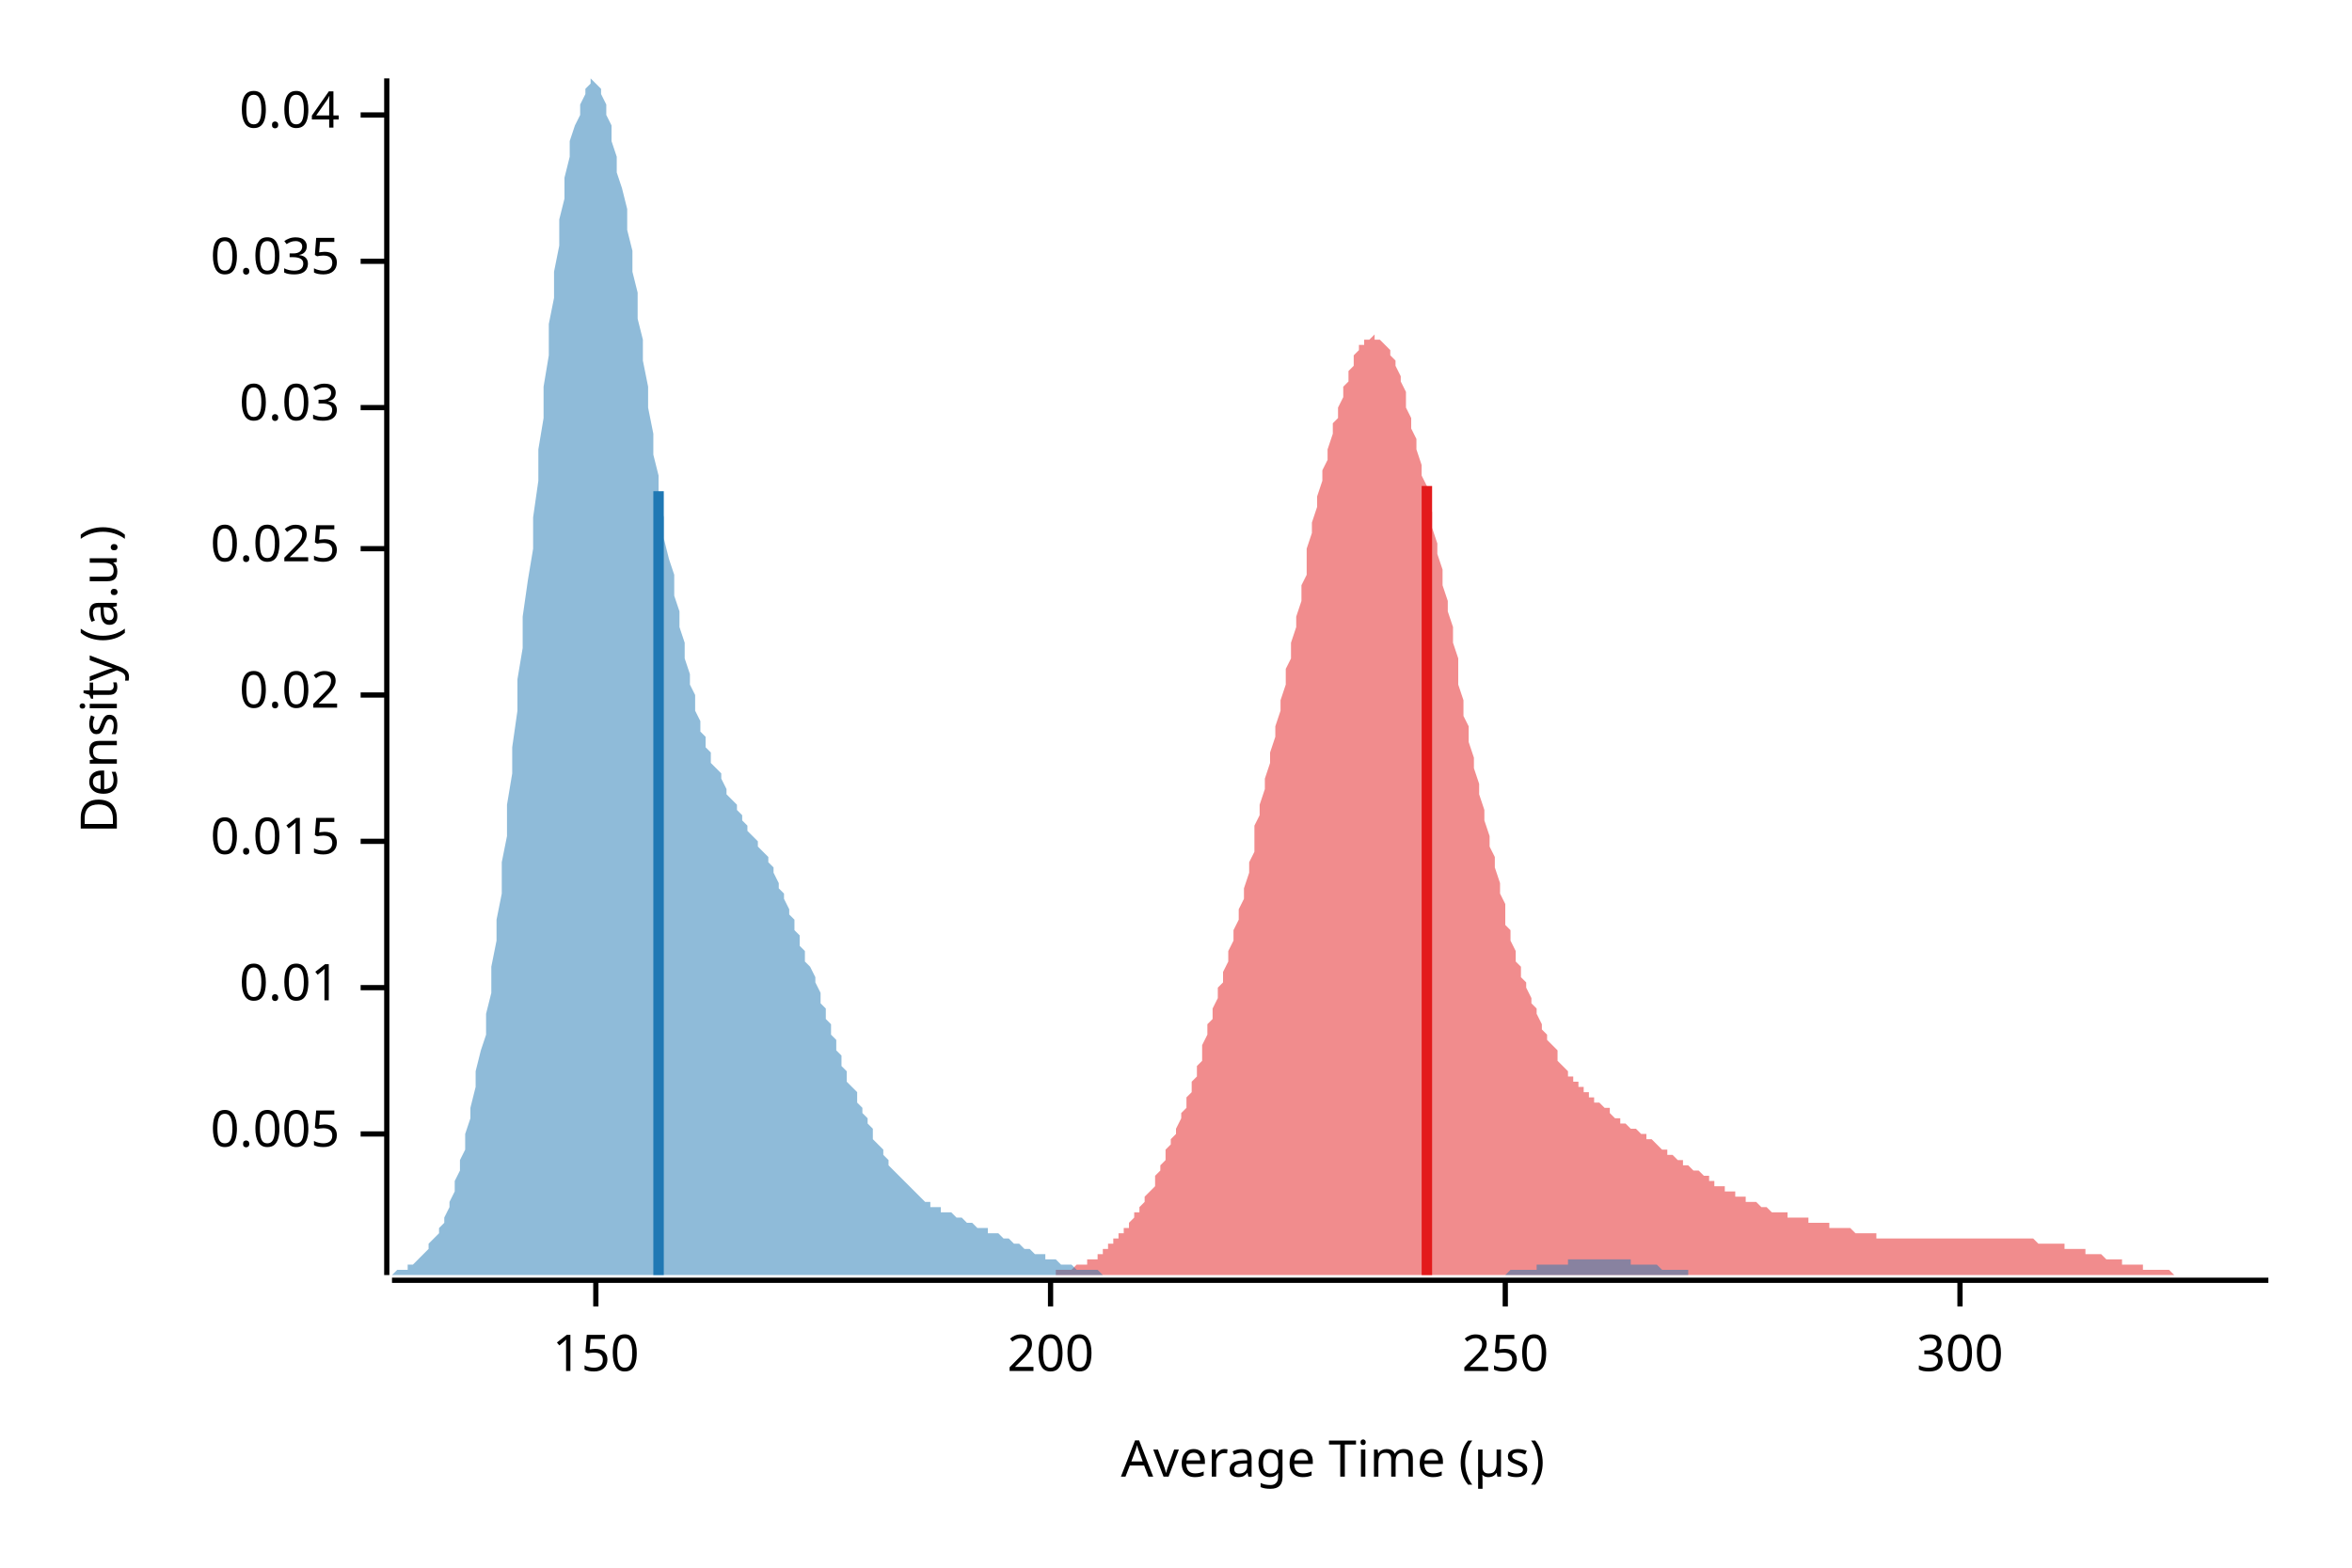
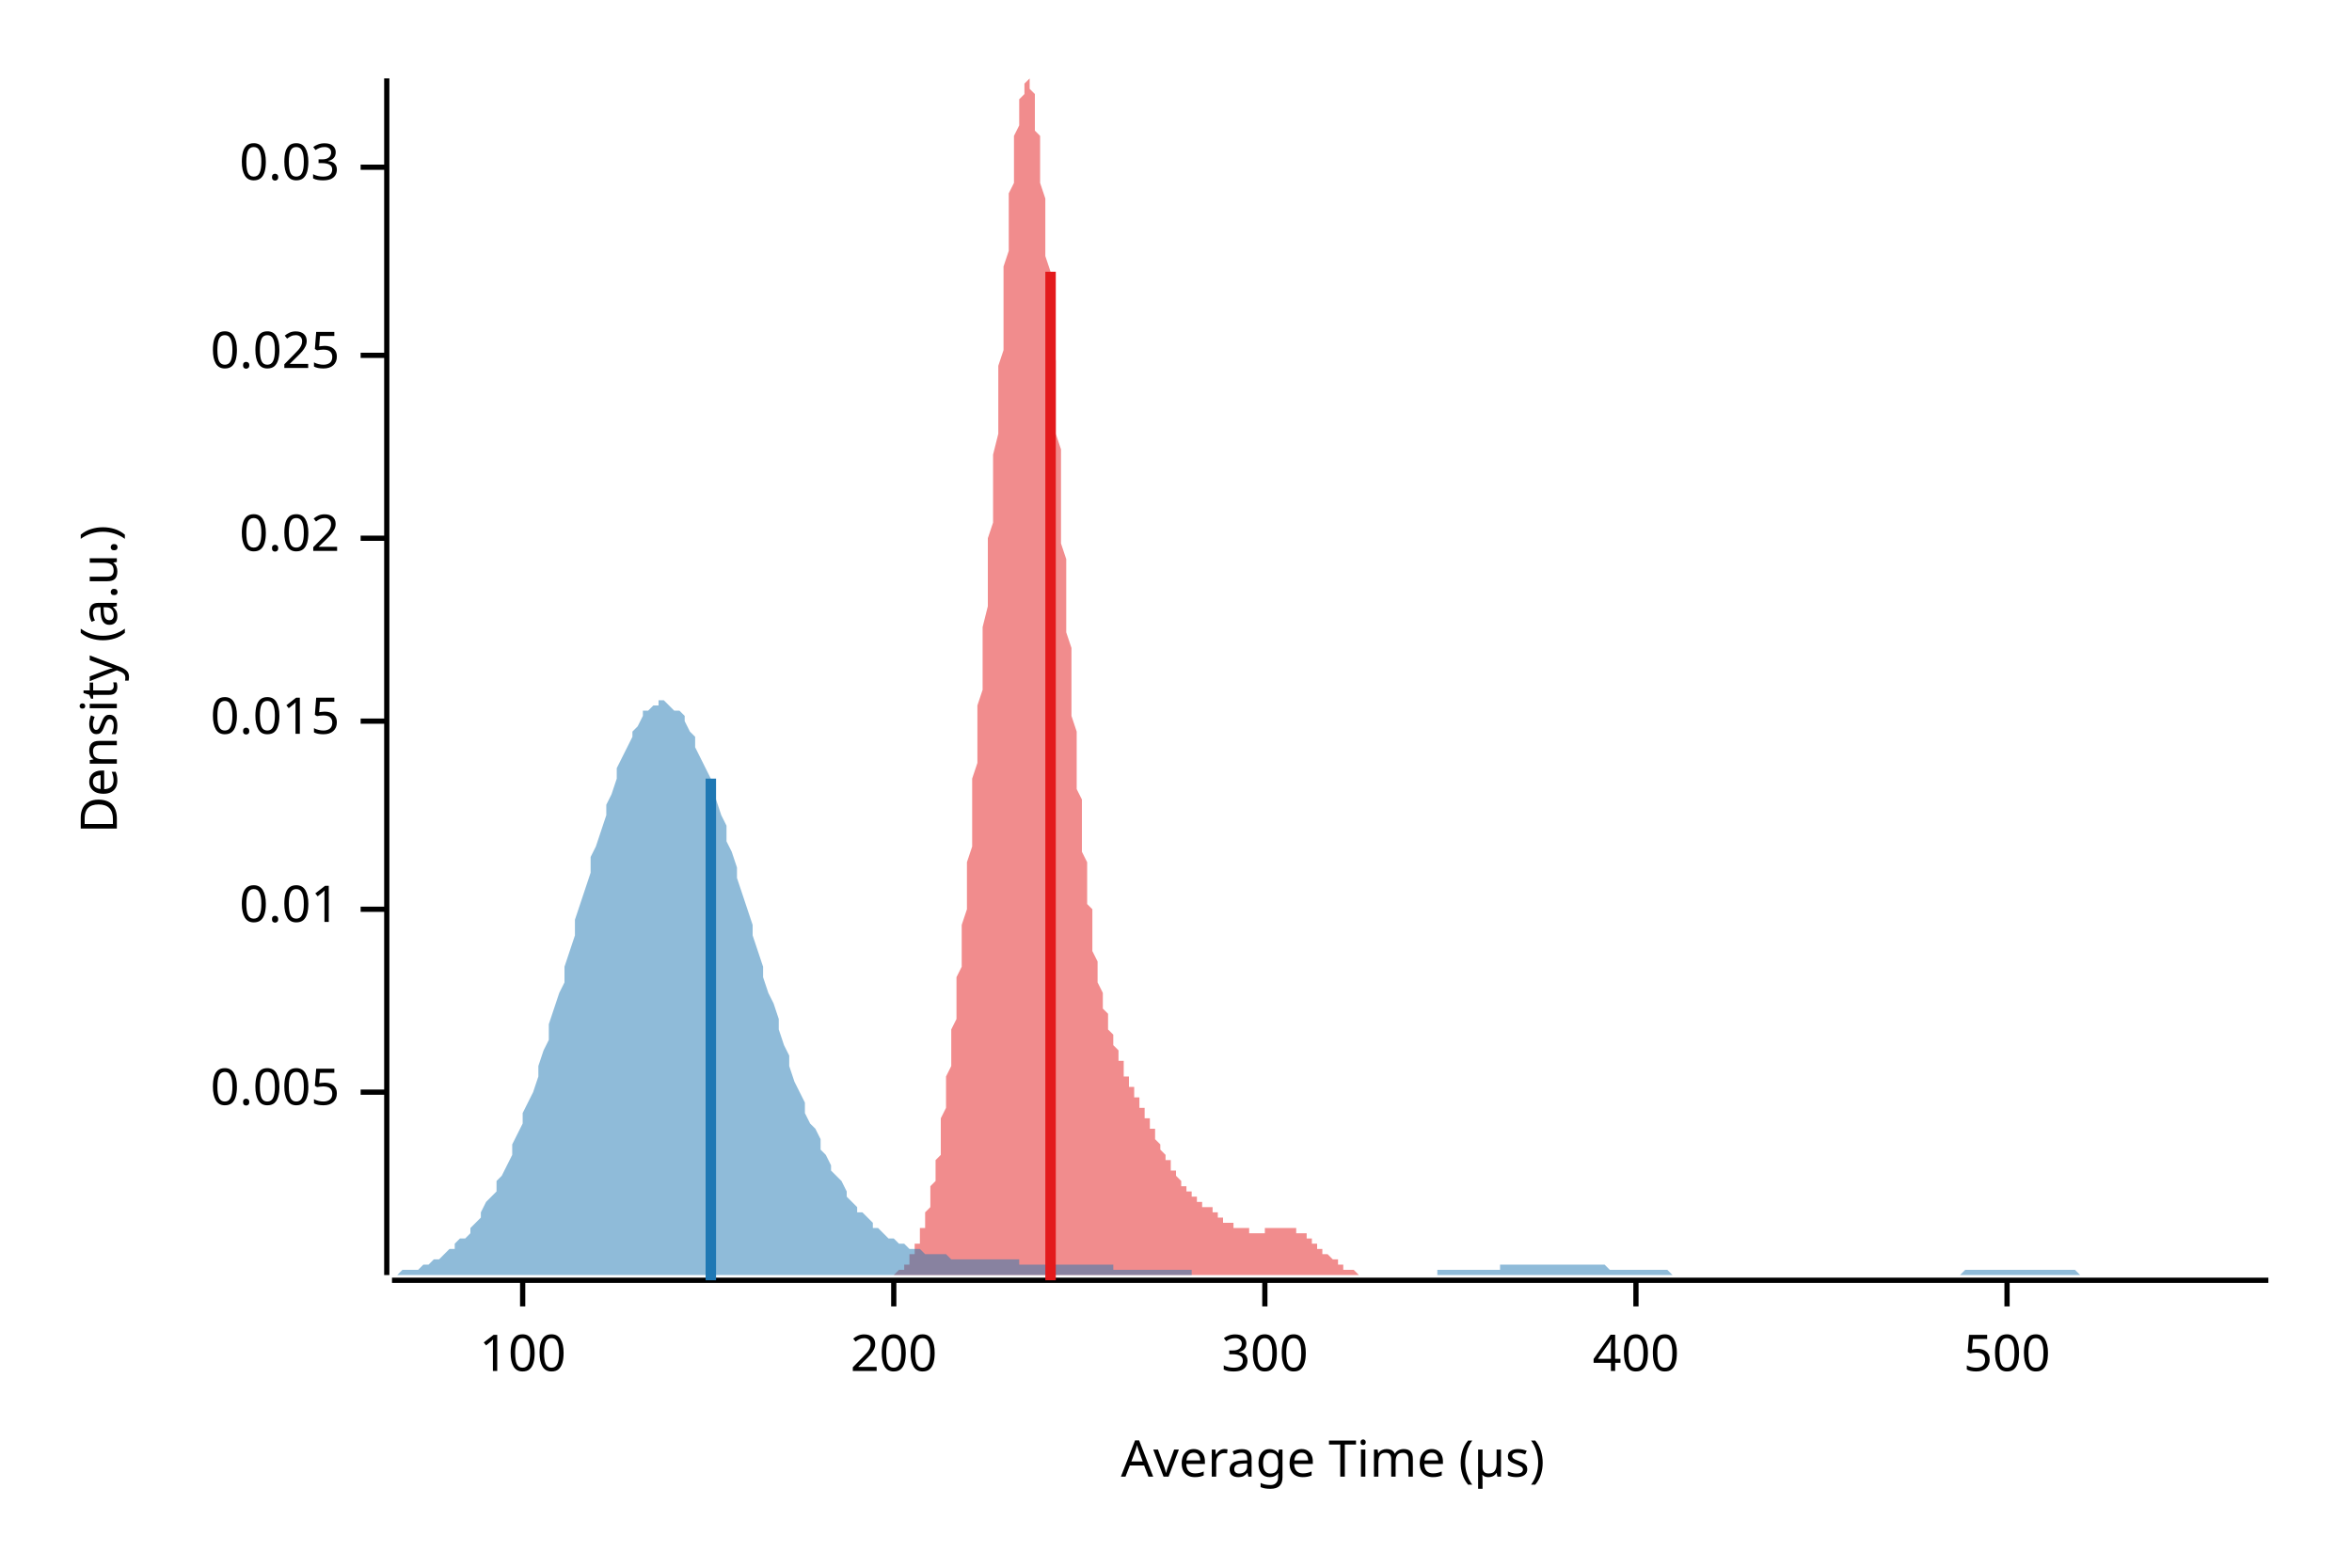
<svg xmlns="http://www.w3.org/2000/svg" width="450" height="300" viewBox="0 0 450 300">
  <text x="15" y="130" dy="0.76em" text-anchor="middle" font-family="sans-serif" font-size="9.677" opacity="1" fill="#000000" transform="rotate(270, 15, 130)">
Density (a.u.)
</text>
  <text x="255" y="285" dy="-0.5ex" text-anchor="middle" font-family="sans-serif" font-size="9.677" opacity="1" fill="#000000">
Average Time (µs)
</text>
  <polyline fill="none" opacity="1" stroke="#000000" stroke-width="1" points="74,15 74,244 " />
-   <text x="65" y="217" dy="0.5ex" text-anchor="end" font-family="sans-serif" font-size="9.677" opacity="1" fill="#000000">
+   <text x="65" y="209" dy="0.5ex" text-anchor="end" font-family="sans-serif" font-size="9.677" opacity="1" fill="#000000">
0.005
</text>
-   <polyline fill="none" opacity="1" stroke="#000000" stroke-width="1" points="69,217 74,217 " />
-   <text x="65" y="189" dy="0.5ex" text-anchor="end" font-family="sans-serif" font-size="9.677" opacity="1" fill="#000000">
+   <polyline fill="none" opacity="1" stroke="#000000" stroke-width="1" points="69,209 74,209 " />
+   <text x="65" y="174" dy="0.5ex" text-anchor="end" font-family="sans-serif" font-size="9.677" opacity="1" fill="#000000">
0.01
</text>
-   <polyline fill="none" opacity="1" stroke="#000000" stroke-width="1" points="69,189 74,189 " />
-   <text x="65" y="161" dy="0.5ex" text-anchor="end" font-family="sans-serif" font-size="9.677" opacity="1" fill="#000000">
+   <polyline fill="none" opacity="1" stroke="#000000" stroke-width="1" points="69,174 74,174 " />
+   <text x="65" y="138" dy="0.5ex" text-anchor="end" font-family="sans-serif" font-size="9.677" opacity="1" fill="#000000">
0.015
</text>
-   <polyline fill="none" opacity="1" stroke="#000000" stroke-width="1" points="69,161 74,161 " />
-   <text x="65" y="133" dy="0.5ex" text-anchor="end" font-family="sans-serif" font-size="9.677" opacity="1" fill="#000000">
+   <polyline fill="none" opacity="1" stroke="#000000" stroke-width="1" points="69,138 74,138 " />
+   <text x="65" y="103" dy="0.5ex" text-anchor="end" font-family="sans-serif" font-size="9.677" opacity="1" fill="#000000">
0.02
</text>
-   <polyline fill="none" opacity="1" stroke="#000000" stroke-width="1" points="69,133 74,133 " />
-   <text x="65" y="105" dy="0.5ex" text-anchor="end" font-family="sans-serif" font-size="9.677" opacity="1" fill="#000000">
+   <polyline fill="none" opacity="1" stroke="#000000" stroke-width="1" points="69,103 74,103 " />
+   <text x="65" y="68" dy="0.5ex" text-anchor="end" font-family="sans-serif" font-size="9.677" opacity="1" fill="#000000">
0.025
</text>
-   <polyline fill="none" opacity="1" stroke="#000000" stroke-width="1" points="69,105 74,105 " />
-   <text x="65" y="78" dy="0.5ex" text-anchor="end" font-family="sans-serif" font-size="9.677" opacity="1" fill="#000000">
+   <polyline fill="none" opacity="1" stroke="#000000" stroke-width="1" points="69,68 74,68 " />
+   <text x="65" y="32" dy="0.5ex" text-anchor="end" font-family="sans-serif" font-size="9.677" opacity="1" fill="#000000">
0.03
</text>
-   <polyline fill="none" opacity="1" stroke="#000000" stroke-width="1" points="69,78 74,78 " />
-   <text x="65" y="50" dy="0.5ex" text-anchor="end" font-family="sans-serif" font-size="9.677" opacity="1" fill="#000000">
- 0.035
+   <polyline fill="none" opacity="1" stroke="#000000" stroke-width="1" points="69,32 74,32 " />
+   <polyline fill="none" opacity="1" stroke="#000000" stroke-width="1" points="75,245 434,245 " />
+   <text x="100" y="255" dy="0.76em" text-anchor="middle" font-family="sans-serif" font-size="9.677" opacity="1" fill="#000000">
+ 100
</text>
-   <polyline fill="none" opacity="1" stroke="#000000" stroke-width="1" points="69,50 74,50 " />
-   <text x="65" y="22" dy="0.5ex" text-anchor="end" font-family="sans-serif" font-size="9.677" opacity="1" fill="#000000">
- 0.04
- </text>
-   <polyline fill="none" opacity="1" stroke="#000000" stroke-width="1" points="69,22 74,22 " />
-   <polyline fill="none" opacity="1" stroke="#000000" stroke-width="1" points="75,245 434,245 " />
-   <text x="114" y="255" dy="0.76em" text-anchor="middle" font-family="sans-serif" font-size="9.677" opacity="1" fill="#000000">
- 150
- </text>
-   <polyline fill="none" opacity="1" stroke="#000000" stroke-width="1" points="114,245 114,250 " />
-   <text x="201" y="255" dy="0.76em" text-anchor="middle" font-family="sans-serif" font-size="9.677" opacity="1" fill="#000000">
+   <polyline fill="none" opacity="1" stroke="#000000" stroke-width="1" points="100,245 100,250 " />
+   <text x="171" y="255" dy="0.76em" text-anchor="middle" font-family="sans-serif" font-size="9.677" opacity="1" fill="#000000">
200
</text>
-   <polyline fill="none" opacity="1" stroke="#000000" stroke-width="1" points="201,245 201,250 " />
-   <text x="288" y="255" dy="0.76em" text-anchor="middle" font-family="sans-serif" font-size="9.677" opacity="1" fill="#000000">
- 250
- </text>
-   <polyline fill="none" opacity="1" stroke="#000000" stroke-width="1" points="288,245 288,250 " />
-   <text x="375" y="255" dy="0.76em" text-anchor="middle" font-family="sans-serif" font-size="9.677" opacity="1" fill="#000000">
+   <polyline fill="none" opacity="1" stroke="#000000" stroke-width="1" points="171,245 171,250 " />
+   <text x="242" y="255" dy="0.76em" text-anchor="middle" font-family="sans-serif" font-size="9.677" opacity="1" fill="#000000">
300
</text>
-   <polyline fill="none" opacity="1" stroke="#000000" stroke-width="1" points="375,245 375,250 " />
-   <polygon opacity="0.5" fill="#E31A1C" points="196,244 197,244 197,244 198,244 198,244 199,244 199,244 200,244 200,244 201,244 201,244 201,244 202,244 202,243 203,243 203,243 204,243 204,243 205,243 205,243 206,242 206,242 207,242 207,242 208,242 208,241 209,241 209,241 210,241 210,240 211,240 211,240 211,239 212,239 212,238 213,238 213,237 214,237 214,236 215,236 215,235 216,235 216,234 217,233 217,232 218,232 218,231 219,230 219,229 220,228 220,228 221,227 221,226 221,225 222,224 222,223 223,222 223,220 224,219 224,218 225,217 225,216 226,214 226,213 227,212 227,210 228,209 228,207 229,206 229,204 230,203 230,201 230,200 231,198 231,196 232,195 232,193 233,191 233,189 234,188 234,186 235,184 235,182 236,180 236,178 237,176 237,174 238,172 238,170 239,167 239,165 240,163 240,161 240,158 241,156 241,154 242,151 242,149 243,146 243,144 244,141 244,139 245,136 245,134 246,131 246,128 247,126 247,123 248,120 248,118 249,115 249,112 250,110 250,107 250,105 251,102 251,100 252,97 252,95 253,92 253,90 254,88 254,86 255,83 255,81 256,80 256,78 257,76 257,74 258,73 258,71 259,70 259,69 259,68 260,67 260,66 261,66 261,65 262,65 262,65 263,64 263,65 264,65 264,65 265,66 265,66 266,67 266,68 267,69 267,70 268,72 268,73 269,75 269,76 269,78 270,80 270,82 271,84 271,86 272,89 272,91 273,93 273,96 274,98 274,101 275,104 275,106 276,109 276,112 277,115 277,117 278,120 278,123 279,126 279,128 279,131 280,134 280,137 281,139 281,142 282,145 282,147 283,150 283,152 284,155 284,157 285,160 285,162 286,164 286,166 287,169 287,171 288,173 288,175 288,177 289,178 289,180 290,182 290,184 291,185 291,187 292,188 292,189 293,191 293,192 294,193 294,194 295,196 295,197 296,198 296,199 297,200 297,200 298,201 298,202 298,203 299,204 299,204 300,205 300,206 301,206 301,207 302,207 302,208 303,208 303,209 304,209 304,210 305,210 305,211 306,211 306,211 307,212 307,212 308,212 308,213 308,213 309,214 309,214 310,214 310,215 311,215 311,215 312,216 312,216 313,216 313,216 314,217 314,217 315,217 315,218 316,218 316,218 317,219 317,219 317,219 318,220 318,220 319,220 319,221 320,221 320,221 321,222 321,222 322,222 322,223 323,223 323,223 324,224 324,224 325,224 325,224 326,225 326,225 327,225 327,226 327,226 328,226 328,227 329,227 329,227 330,227 330,228 331,228 331,228 332,228 332,229 333,229 333,229 334,229 334,230 335,230 335,230 336,230 336,230 337,231 337,231 337,231 338,231 338,231 339,232 339,232 340,232 340,232 341,232 341,232 342,232 342,233 343,233 343,233 344,233 344,233 345,233 345,233 346,233 346,234 346,234 347,234 347,234 348,234 348,234 349,234 349,234 350,234 350,235 351,235 351,235 352,235 352,235 353,235 353,235 354,235 354,235 355,236 355,236 356,236 356,236 356,236 357,236 357,236 358,236 358,236 359,236 359,237 360,237 360,237 361,237 361,237 362,237 362,237 363,237 363,237 364,237 364,237 365,237 365,237 366,237 366,237 366,237 367,237 367,237 368,237 368,237 369,237 369,237 370,237 370,237 371,237 371,237 372,237 372,237 373,237 373,237 374,237 374,237 375,237 375,237 375,237 376,237 376,237 377,237 377,237 378,237 378,237 379,237 379,237 380,237 380,237 381,237 381,237 382,237 382,237 383,237 383,237 384,237 384,237 385,237 385,237 385,237 386,237 386,237 387,237 387,237 388,237 388,237 389,237 389,237 390,238 390,238 391,238 391,238 392,238 392,238 393,238 393,238 394,238 394,238 395,238 395,239 395,239 396,239 396,239 397,239 397,239 398,239 398,239 399,239 399,240 400,240 400,240 401,240 401,240 402,240 402,240 403,241 403,241 404,241 404,241 404,241 405,241 405,241 406,241 406,242 407,242 407,242 408,242 408,242 409,242 409,242 410,242 410,243 411,243 411,243 412,243 412,243 413,243 413,243 414,243 414,243 414,243 415,243 415,243 416,244 416,244 417,244 417,244 418,244 418,244 419,244 419,244 420,244 420,244 421,244 421,244 422,244 422,244 423,244 423,244 424,244 424,244 424,244 425,244 425,244 426,244 426,244 427,244 427,244 428,244 428,244 429,244 429,244 430,244 430,244 431,244 431,244 432,244 432,244 433,244 433,244 434,244 434,244 196,244 " />
-   <polygon opacity="0.5" fill="#1F78B4" points="75,244 75,244 76,243 76,243 77,243 77,243 78,243 78,242 79,242 79,242 80,241 80,241 81,240 81,240 82,239 82,238 83,237 84,236 84,235 85,234 85,233 86,231 86,230 87,228 87,226 88,224 88,222 89,220 89,217 90,214 90,212 91,208 91,205 92,201 93,198 93,194 94,190 94,185 95,180 95,176 96,171 96,165 97,160 97,154 98,148 98,143 99,136 99,130 100,124 100,118 101,111 102,105 102,99 103,92 103,86 104,80 104,74 105,68 105,62 106,57 106,52 107,47 107,42 108,38 108,34 109,30 109,27 110,24 111,22 111,20 112,18 112,17 113,16 113,15 114,16 114,16 115,17 115,18 116,20 116,22 117,24 117,27 118,30 118,33 119,36 120,40 120,44 121,48 121,52 122,56 122,61 123,65 123,69 124,74 124,78 125,83 125,87 126,91 126,95 127,99 127,103 128,107 129,110 129,114 130,117 130,120 131,123 131,126 132,129 132,131 133,133 133,136 134,138 134,140 135,141 135,143 136,144 136,146 137,147 138,148 138,149 139,151 139,152 140,153 140,153 141,154 141,155 142,156 142,157 143,158 143,159 144,160 144,160 145,161 145,162 146,163 147,164 147,165 148,166 148,167 149,169 149,170 150,171 150,172 151,174 151,175 152,176 152,178 153,179 153,181 154,182 154,184 155,185 156,187 156,188 157,190 157,192 158,193 158,195 159,196 159,198 160,199 160,201 161,202 161,204 162,205 162,207 163,208 164,209 164,211 165,212 165,213 166,214 166,215 167,216 167,218 168,219 168,219 169,220 169,221 170,222 170,223 171,224 171,224 172,225 173,226 173,226 174,227 174,227 175,228 175,228 176,229 176,229 177,230 177,230 178,230 178,231 179,231 179,231 180,231 180,232 181,232 182,232 182,232 183,233 183,233 184,233 184,233 185,234 185,234 186,234 186,234 187,235 187,235 188,235 188,235 189,235 189,236 190,236 191,236 191,236 192,237 192,237 193,237 193,237 194,238 194,238 195,238 195,238 196,239 196,239 197,239 197,239 198,240 198,240 199,240 200,240 200,241 201,241 201,241 202,241 202,241 203,242 203,242 204,242 204,242 205,242 205,242 206,243 206,243 207,243 207,243 208,243 209,243 209,243 210,243 210,243 211,244 211,244 212,244 212,244 213,244 213,244 214,244 214,244 215,244 215,244 216,244 216,244 217,244 218,244 218,244 219,244 219,244 220,244 220,244 221,244 221,244 222,244 222,244 223,244 223,244 224,244 224,244 225,244 225,244 226,244 227,244 227,244 228,244 228,244 229,244 229,244 230,244 230,244 231,244 231,244 232,244 232,244 233,244 233,244 234,244 234,244 235,244 236,244 236,244 237,244 237,244 238,244 238,244 239,244 239,244 240,244 240,244 241,244 241,244 242,244 242,244 243,244 243,244 244,244 245,244 245,244 246,244 246,244 247,244 247,244 248,244 248,244 249,244 249,244 250,244 250,244 251,244 251,244 252,244 253,244 253,244 254,244 254,244 255,244 255,244 256,244 256,244 257,244 257,244 258,244 258,244 259,244 259,244 260,244 260,244 261,244 262,244 262,244 263,244 263,244 264,244 264,244 265,244 265,244 266,244 266,244 267,244 267,244 268,244 268,244 269,244 269,244 270,244 271,244 271,244 272,244 272,244 273,244 273,244 274,244 274,244 275,244 275,244 276,244 276,244 277,244 277,244 278,244 278,244 279,244 280,244 280,244 281,244 281,244 282,244 282,244 283,244 283,244 284,244 284,244 285,244 285,244 286,244 286,244 287,244 287,244 288,244 289,243 289,243 290,243 290,243 291,243 291,243 292,243 292,243 293,243 293,243 294,243 294,242 295,242 295,242 296,242 296,242 297,242 298,242 298,242 299,242 299,242 300,242 300,241 301,241 301,241 302,241 302,241 303,241 303,241 304,241 304,241 305,241 305,241 306,241 307,241 307,241 308,241 308,241 309,241 309,241 310,241 310,241 311,241 311,241 312,241 312,242 313,242 313,242 314,242 314,242 315,242 316,242 316,242 317,242 317,242 318,243 318,243 319,243 319,243 320,243 320,243 321,243 321,243 322,243 322,243 323,243 323,244 324,244 325,244 325,244 326,244 326,244 327,244 327,244 328,244 328,244 329,244 329,244 330,244 330,244 331,244 331,244 332,244 332,244 333,244 334,244 334,244 335,244 335,244 336,244 336,244 337,244 337,244 338,244 338,244 339,244 339,244 75,244 " />
-   <polyline fill="none" opacity="1" stroke="#E31A1C" stroke-width="2" points="273,244 273,93 " />
-   <polyline fill="none" opacity="1" stroke="#1F78B4" stroke-width="2" points="126,244 126,94 " />
+   <polyline fill="none" opacity="1" stroke="#000000" stroke-width="1" points="242,245 242,250 " />
+   <text x="313" y="255" dy="0.76em" text-anchor="middle" font-family="sans-serif" font-size="9.677" opacity="1" fill="#000000">
+ 400
+ </text>
+   <polyline fill="none" opacity="1" stroke="#000000" stroke-width="1" points="313,245 313,250 " />
+   <text x="384" y="255" dy="0.76em" text-anchor="middle" font-family="sans-serif" font-size="9.677" opacity="1" fill="#000000">
+ 500
+ </text>
+   <polyline fill="none" opacity="1" stroke="#000000" stroke-width="1" points="384,245 384,250 " />
+   <polygon opacity="0.5" fill="#E31A1C" points="169,244 170,244 170,244 170,244 170,244 170,244 171,244 171,244 171,244 171,244 171,244 172,243 172,243 172,243 172,243 172,243 173,243 173,243 173,242 173,242 173,242 174,242 174,241 174,241 174,241 174,241 174,240 175,240 175,239 175,239 175,239 175,238 176,238 176,237 176,237 176,236 176,235 177,235 177,234 177,233 177,233 177,232 178,231 178,230 178,229 178,228 178,227 179,226 179,225 179,224 179,223 179,222 180,221 180,219 180,218 180,217 180,215 180,214 181,212 181,211 181,209 181,208 181,206 182,204 182,203 182,201 182,199 182,197 183,195 183,193 183,192 183,190 183,187 184,185 184,183 184,181 184,179 184,177 185,174 185,172 185,170 185,167 185,165 186,162 186,160 186,157 186,155 186,152 186,149 187,146 187,144 187,141 187,138 187,135 188,132 188,129 188,126 188,123 188,120 189,116 189,113 189,110 189,107 189,103 190,100 190,97 190,93 190,90 190,87 191,83 191,80 191,77 191,73 191,70 192,67 192,63 192,60 192,57 192,54 192,51 193,48 193,45 193,42 193,40 193,37 194,35 194,32 194,30 194,28 194,26 195,24 195,23 195,21 195,20 195,19 196,18 196,17 196,16 196,16 196,16 197,15 197,16 197,16 197,16 197,17 198,18 198,19 198,20 198,21 198,23 198,25 199,26 199,28 199,31 199,33 199,35 200,38 200,40 200,43 200,46 200,49 201,52 201,55 201,59 201,62 201,65 202,69 202,72 202,76 202,79 202,83 203,86 203,90 203,93 203,97 203,100 203,104 204,107 204,111 204,114 204,118 204,121 205,124 205,127 205,131 205,134 205,137 206,140 206,142 206,145 206,148 206,151 207,153 207,156 207,158 207,160 207,163 208,165 208,167 208,169 208,171 208,173 209,174 209,176 209,178 209,179 209,181 209,182 210,184 210,185 210,186 210,187 210,188 211,190 211,191 211,192 211,192 211,193 212,194 212,195 212,196 212,196 212,197 213,198 213,198 213,199 213,200 213,200 214,201 214,201 214,202 214,202 214,203 215,203 215,204 215,204 215,205 215,205 215,206 216,206 216,206 216,207 216,207 216,208 217,208 217,208 217,209 217,209 217,210 218,210 218,211 218,211 218,211 218,212 219,212 219,213 219,213 219,213 219,214 220,214 220,215 220,215 220,215 220,216 221,216 221,217 221,217 221,217 221,218 221,218 222,219 222,219 222,219 222,220 222,220 223,221 223,221 223,221 223,222 223,222 224,222 224,223 224,223 224,223 224,224 225,224 225,224 225,225 225,225 225,225 226,226 226,226 226,226 226,226 226,227 227,227 227,227 227,227 227,228 227,228 227,228 228,228 228,228 228,229 228,229 228,229 229,229 229,229 229,229 229,230 229,230 230,230 230,230 230,230 230,230 230,231 231,231 231,231 231,231 231,231 231,231 232,231 232,232 232,232 232,232 232,232 233,232 233,232 233,232 233,233 233,233 233,233 234,233 234,233 234,233 234,233 234,234 235,234 235,234 235,234 235,234 235,234 236,234 236,234 236,234 236,235 236,235 237,235 237,235 237,235 237,235 237,235 238,235 238,235 238,235 238,235 238,235 239,235 239,235 239,235 239,236 239,236 239,236 240,236 240,236 240,236 240,236 240,236 241,236 241,236 241,236 241,236 241,236 242,236 242,235 242,235 242,235 242,235 243,235 243,235 243,235 243,235 243,235 244,235 244,235 244,235 244,235 244,235 245,235 245,235 245,235 245,235 245,235 245,235 246,235 246,235 246,235 246,235 246,235 247,235 247,235 247,235 247,235 247,235 248,235 248,236 248,236 248,236 248,236 249,236 249,236 249,236 249,236 249,236 250,236 250,236 250,237 250,237 250,237 250,237 251,237 251,237 251,237 251,238 251,238 252,238 252,238 252,238 252,238 252,239 253,239 253,239 253,239 253,239 253,240 254,240 254,240 254,240 254,240 254,240 255,241 255,241 255,241 255,241 255,241 256,241 256,241 256,242 256,242 256,242 256,242 257,242 257,242 257,242 257,242 257,243 258,243 258,243 258,243 258,243 258,243 259,243 259,243 259,243 259,243 259,243 260,244 260,244 260,244 260,244 260,244 261,244 261,244 261,244 261,244 261,244 262,244 262,244 262,244 262,244 262,244 262,244 263,244 263,244 263,244 263,244 263,244 264,244 264,244 264,244 264,244 264,244 265,244 265,244 265,244 265,244 265,244 266,244 266,244 266,244 266,244 169,244 " />
+   <polygon opacity="0.5" fill="#1F78B4" points="75,244 75,244 76,244 77,243 77,243 78,243 79,243 80,243 80,243 81,242 82,242 82,242 83,241 84,241 85,240 85,240 86,239 87,239 87,238 88,237 89,237 90,236 90,235 91,234 92,233 92,232 93,230 94,229 95,228 95,226 96,225 97,223 98,221 98,219 99,217 100,215 100,213 101,211 102,209 103,206 103,204 104,201 105,199 105,196 106,193 107,190 108,188 108,185 109,182 110,179 110,176 111,173 112,170 113,167 113,164 114,162 115,159 116,156 116,154 117,152 118,149 118,147 119,145 120,143 121,141 121,140 122,139 123,137 123,136 124,136 125,135 126,135 126,134 127,134 128,135 128,135 129,136 130,136 131,137 131,138 132,140 133,141 133,143 134,145 135,147 136,149 136,151 137,153 138,156 139,158 139,161 140,163 141,166 141,168 142,171 143,174 144,177 144,179 145,182 146,185 146,187 147,190 148,192 149,195 149,197 150,200 151,202 151,204 152,207 153,209 154,211 154,213 155,215 156,216 157,218 157,220 158,221 159,223 159,224 160,225 161,226 162,228 162,229 163,230 164,231 164,232 165,232 166,233 167,234 167,235 168,235 169,236 169,236 170,237 171,237 172,238 172,238 173,238 174,239 175,239 175,239 176,239 177,240 177,240 178,240 179,240 180,240 180,240 181,240 182,241 182,241 183,241 184,241 185,241 185,241 186,241 187,241 187,241 188,241 189,241 190,241 190,241 191,241 192,241 192,241 193,241 194,241 195,241 195,242 196,242 197,242 198,242 198,242 199,242 200,242 200,242 201,242 202,242 203,242 203,242 204,242 205,242 205,242 206,242 207,242 208,242 208,242 209,242 210,242 210,242 211,242 212,242 213,242 213,243 214,243 215,243 216,243 216,243 217,243 218,243 218,243 219,243 220,243 221,243 221,243 222,243 223,243 223,243 224,243 225,243 226,243 226,243 227,243 228,243 228,244 229,244 230,244 231,244 231,244 232,244 233,244 233,244 234,244 235,244 236,244 236,244 237,244 238,244 239,244 239,244 240,244 241,244 241,244 242,244 243,244 244,244 244,244 245,244 246,244 246,244 247,244 248,244 249,244 249,244 250,244 251,244 251,244 252,244 253,244 254,244 254,244 255,244 256,244 257,244 257,244 258,244 259,244 259,244 260,244 261,244 262,244 262,244 263,244 264,244 264,244 265,244 266,244 267,244 267,244 268,244 269,244 269,244 270,244 271,244 272,244 272,244 273,244 274,244 275,244 275,243 276,243 277,243 277,243 278,243 279,243 280,243 280,243 281,243 282,243 282,243 283,243 284,243 285,243 285,243 286,243 287,243 287,242 288,242 289,242 290,242 290,242 291,242 292,242 292,242 293,242 294,242 295,242 295,242 296,242 297,242 298,242 298,242 299,242 300,242 300,242 301,242 302,242 303,242 303,242 304,242 305,242 305,242 306,242 307,242 308,243 308,243 309,243 310,243 310,243 311,243 312,243 313,243 313,243 314,243 315,243 316,243 316,243 317,243 318,243 318,243 319,243 320,244 321,244 321,244 322,244 323,244 323,244 324,244 325,244 326,244 326,244 327,244 328,244 328,244 329,244 330,244 331,244 331,244 332,244 333,244 333,244 334,244 335,244 336,244 336,244 337,244 338,244 339,244 339,244 340,244 341,244 341,244 342,244 343,244 344,244 344,244 345,244 346,244 346,244 347,244 348,244 349,244 349,244 350,244 351,244 351,244 352,244 353,244 354,244 354,244 355,244 356,244 357,244 357,244 358,244 359,244 359,244 360,244 361,244 362,244 362,244 363,244 364,244 364,244 365,244 366,244 367,244 367,244 368,244 369,244 369,244 370,244 371,244 372,244 372,244 373,244 374,244 375,244 375,244 376,243 377,243 377,243 378,243 379,243 380,243 380,243 381,243 382,243 382,243 383,243 384,243 385,243 385,243 386,243 387,243 387,243 388,243 389,243 390,243 390,243 391,243 392,243 392,243 393,243 394,243 395,243 395,243 396,243 397,243 398,244 398,244 399,244 400,244 400,244 401,244 402,244 403,244 403,244 404,244 405,244 405,244 406,244 407,244 408,244 408,244 409,244 410,244 410,244 411,244 412,244 413,244 413,244 414,244 415,244 416,244 416,244 417,244 418,244 418,244 419,244 420,244 421,244 421,244 422,244 423,244 423,244 424,244 425,244 426,244 426,244 427,244 428,244 428,244 429,244 430,244 431,244 431,244 432,244 433,244 434,244 434,244 75,244 " />
+   <polyline fill="none" opacity="1" stroke="#E31A1C" stroke-width="2" points="201,245 201,52 " />
+   <polyline fill="none" opacity="1" stroke="#1F78B4" stroke-width="2" points="136,245 136,149 " />
</svg>
